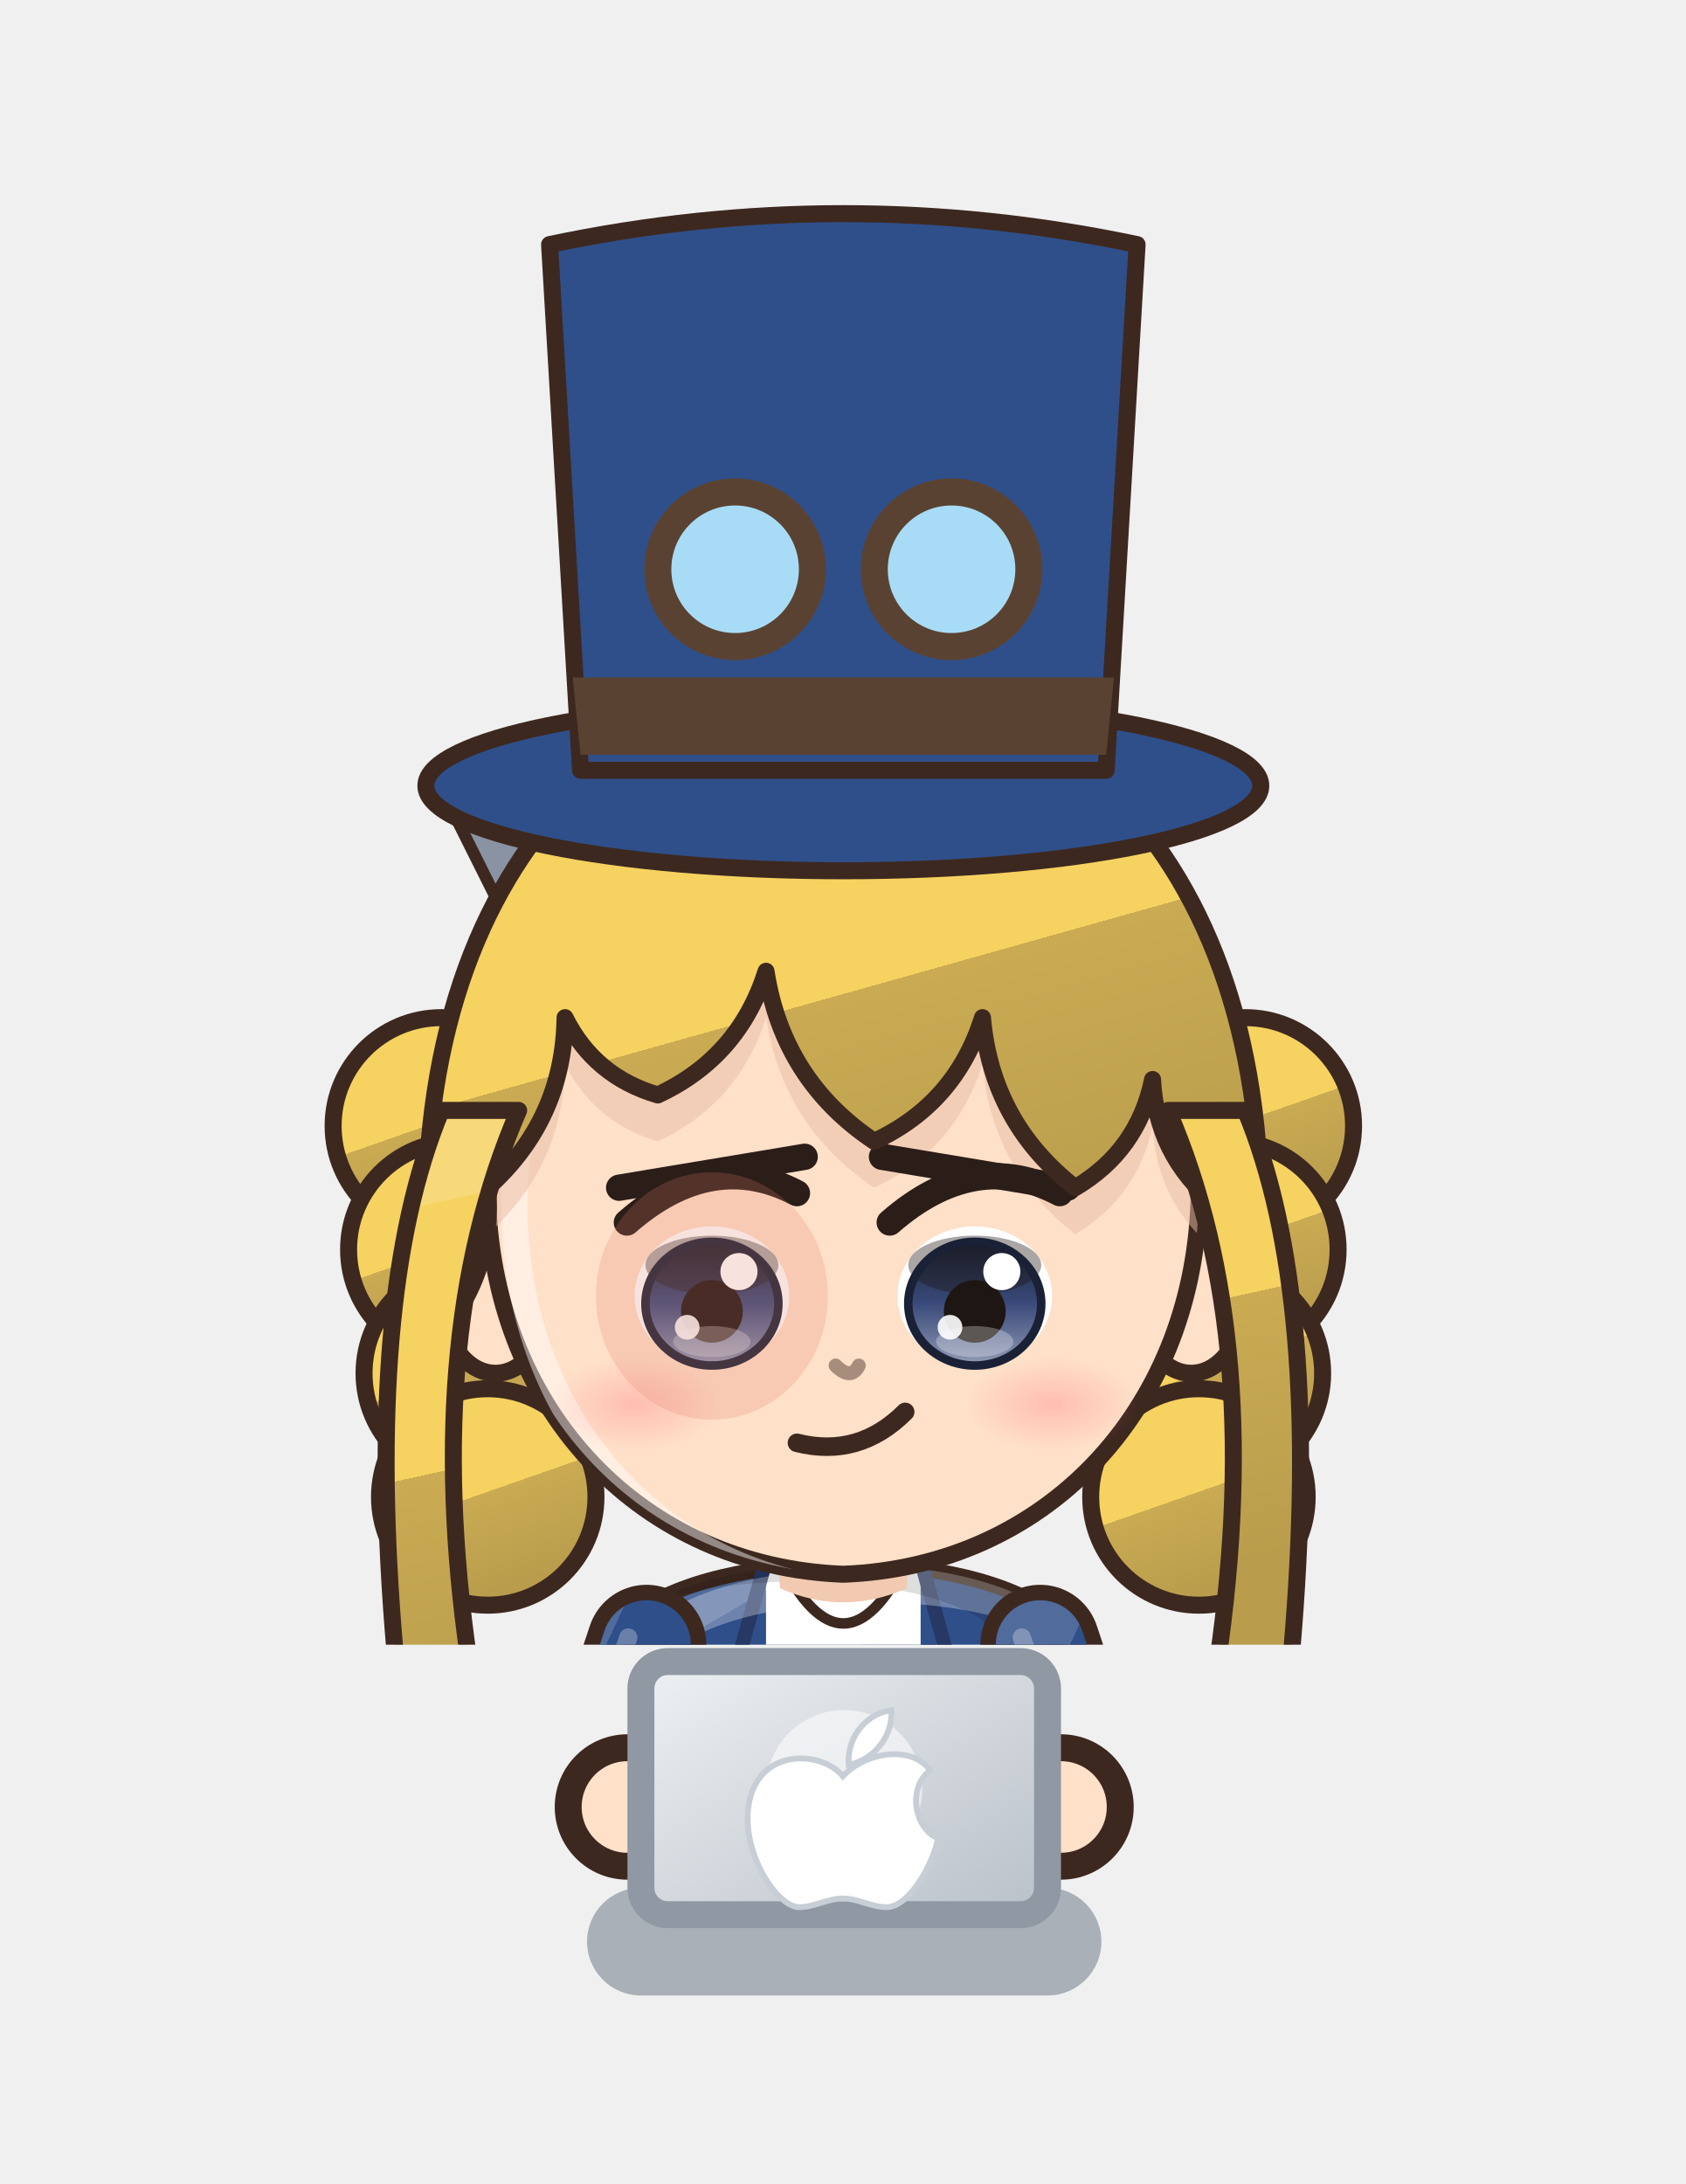
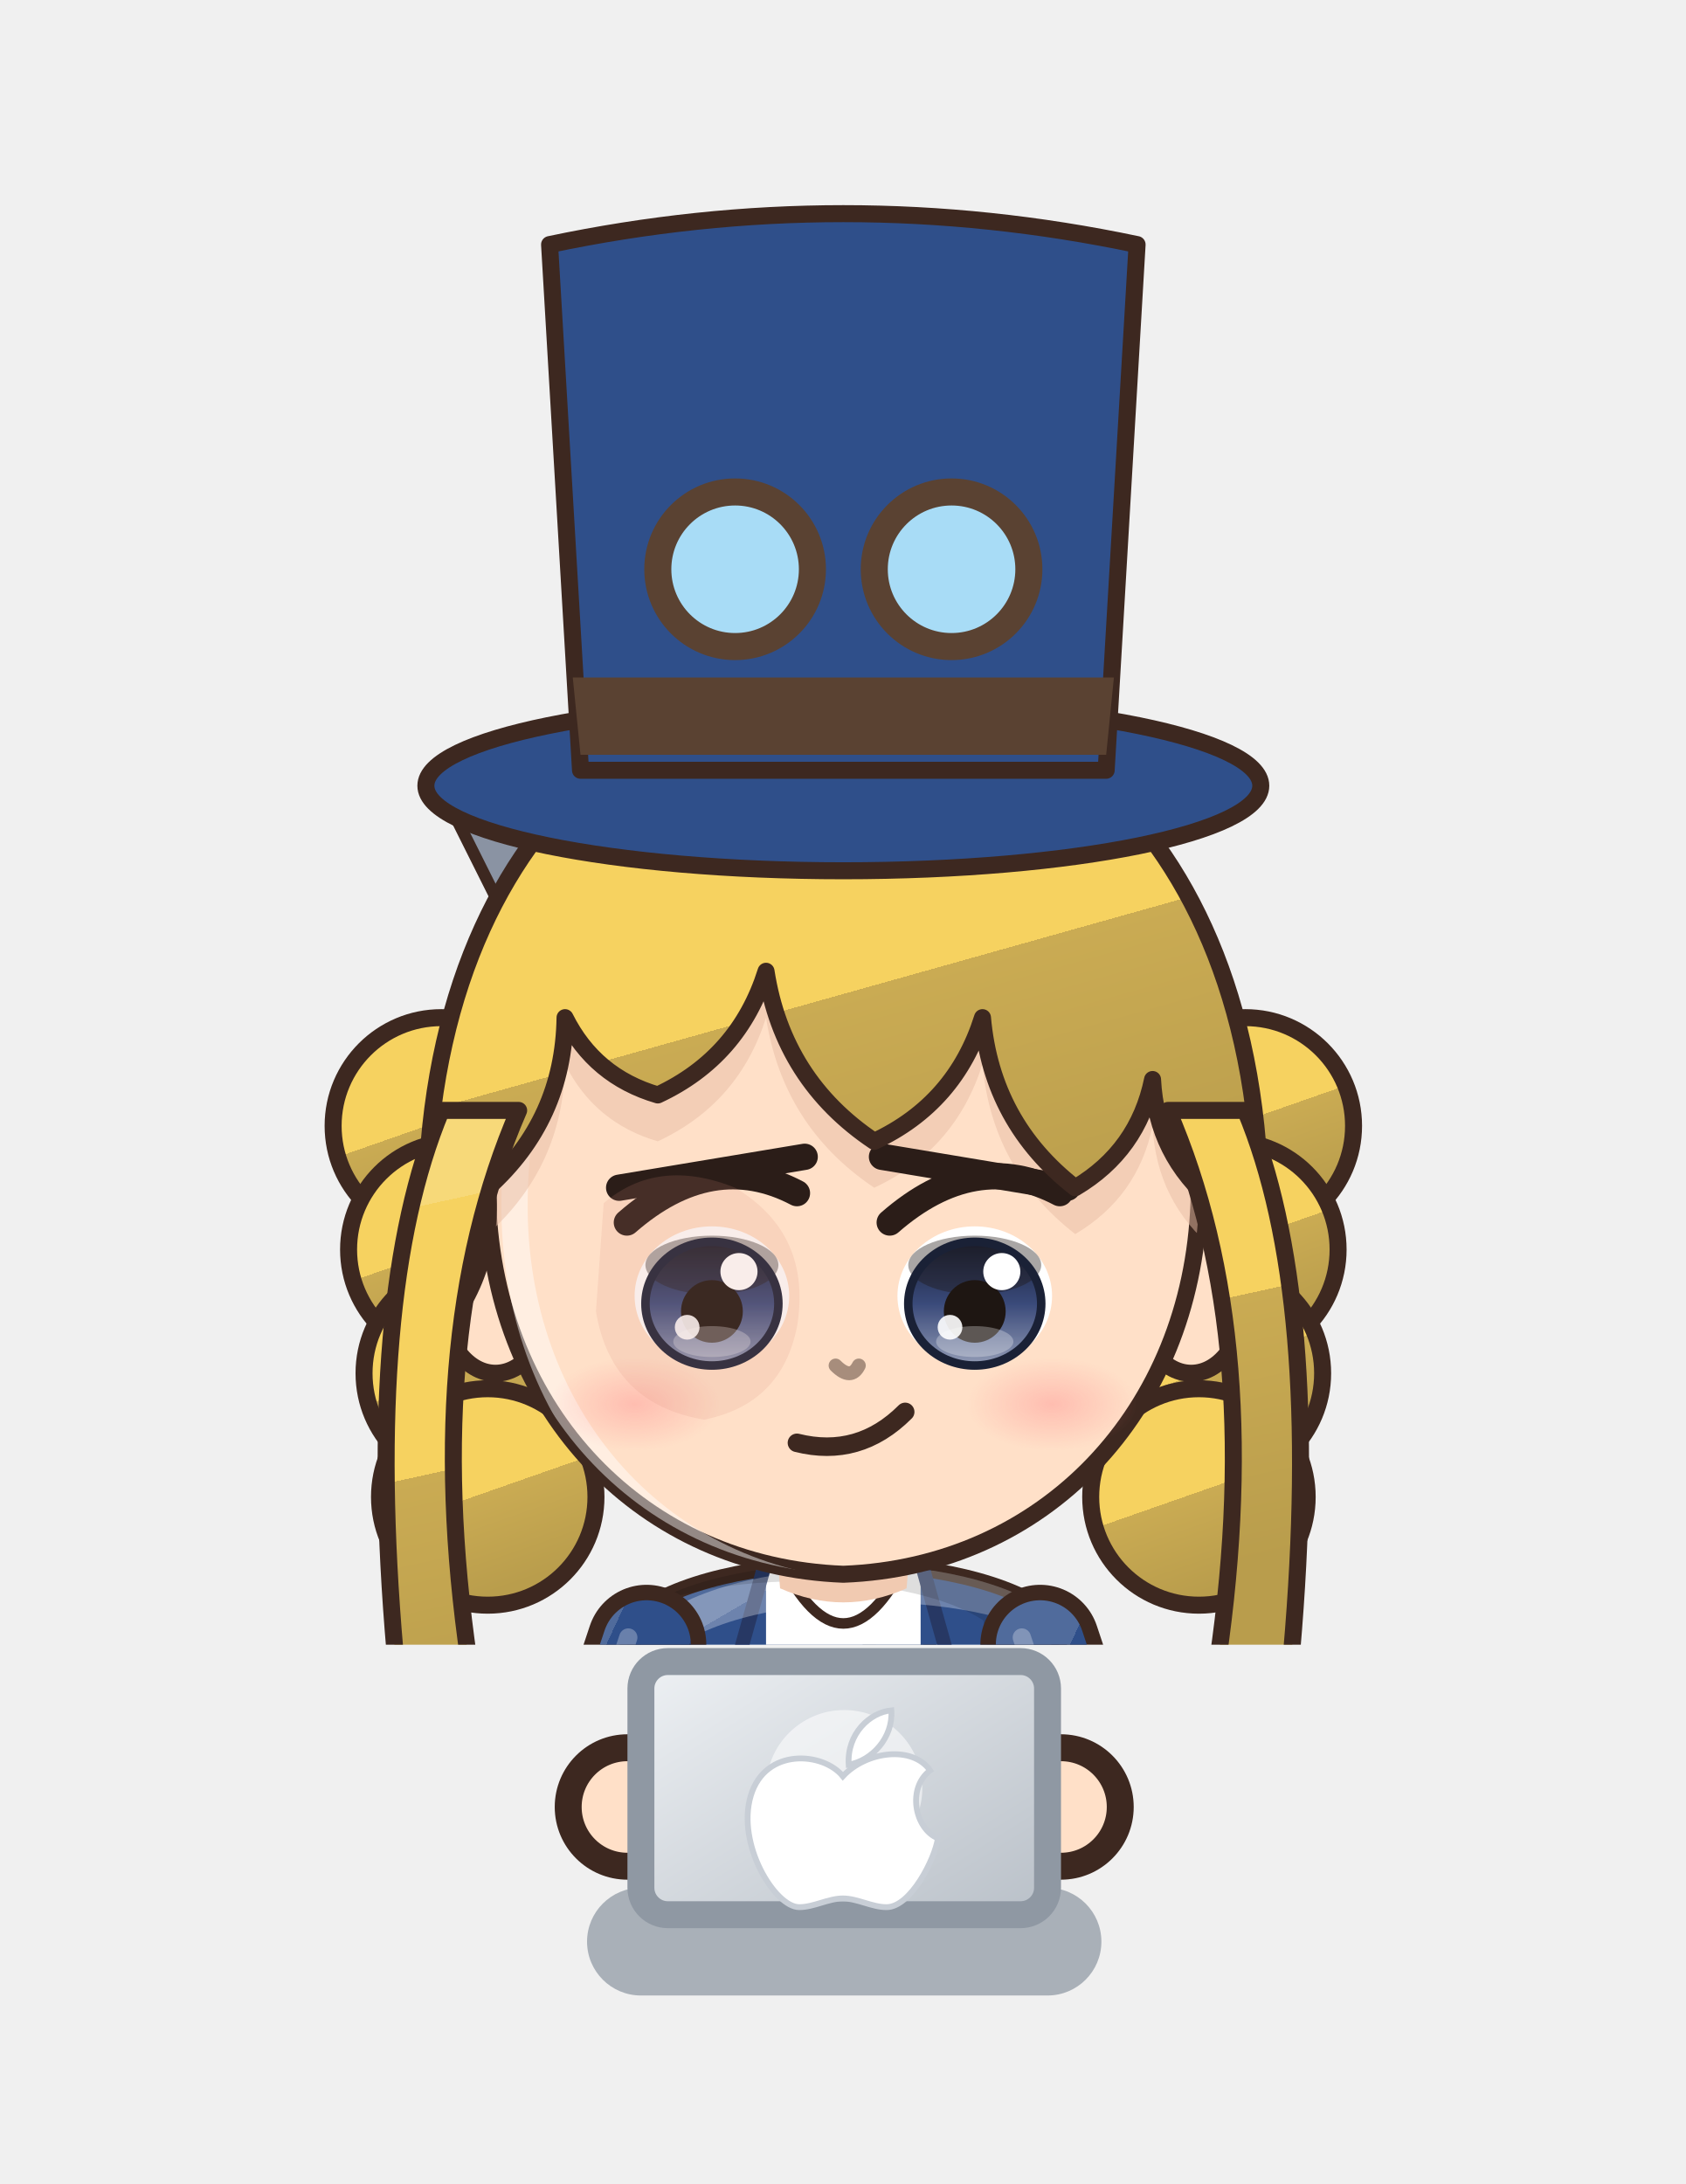
<svg xmlns="http://www.w3.org/2000/svg" viewBox="918.9 332.9 62.6 81.1" width="62.6" height="81.1">
  <svg x="918.9" y="332.9" viewBox="-120 -180 240 234.02" width="62.634" height="61.073">
    <defs>
      <linearGradient id="hair101" x1="0" y1="0" x2=".35" y2="1">
        <stop offset="0" stop-color="#f7d979" />
        <stop offset=".16" stop-color="#f7d979" />
        <stop offset=".16" stop-color="#f6d260" />
        <stop offset=".58" stop-color="#f6d260" />
        <stop offset=".58" stop-color="#caab53" />
        <stop offset="1" stop-color="#b99d4c" />
      </linearGradient>
      <radialGradient id="skin101" cx=".4" cy=".32" r=".85">
        <stop offset="0" stop-color="#ffe0c8" />
        <stop offset=".84" stop-color="#ffe0c8" />
        <stop offset=".84" stop-color="#f1cab1" />
        <stop offset="1" stop-color="#f1cab1" />
      </radialGradient>
      <linearGradient id="cloth101" x1="0" y1="0" x2=".45" y2="1">
        <stop offset="0" stop-color="#506b9c" />
        <stop offset=".16" stop-color="#506b9c" />
        <stop offset=".16" stop-color="#2f4f8a" />
        <stop offset=".6" stop-color="#2f4f8a" />
        <stop offset=".6" stop-color="#2b4376" />
        <stop offset="1" stop-color="#273d6c" />
      </linearGradient>
      <linearGradient id="iris101" x1="0" y1="0" x2="0" y2="1">
        <stop offset="0" stop-color="#1a2136" />
        <stop offset=".5" stop-color="#3a4a7a" />
        <stop offset="1" stop-color="#929bb5" />
      </linearGradient>
      <linearGradient id="gold101" x1="0" y1="0" x2="1" y2="1">
        <stop offset="0" stop-color="#f6d27a" />
        <stop offset=".55" stop-color="#d9a63a" />
        <stop offset="1" stop-color="#a8761e" />
+       </linearGradient>
+       <linearGradient id="steel101" x1="0" y1="0" x2="1" y2="1">
+         <stop offset="0" stop-color="#e4e8ee" />
+         <stop offset=".5" stop-color="#9aa3ad" />
+         <stop offset="1" stop-color="#5a606a" />
      </linearGradient>
      <radialGradient id="hawkiris101" cx=".45" cy=".4" r=".7">
        <stop offset="0" stop-color="#ffe27a" />
        <stop offset=".6" stop-color="#e8a52a" />
        <stop offset="1" stop-color="#9a5a12" />
      </radialGradient>
      <linearGradient id="straw101" x1="0" y1="0" x2=".3" y2="1">
        <stop offset="0" stop-color="#ffe7aa" />
        <stop offset=".16" stop-color="#ffe7aa" />
        <stop offset=".16" stop-color="#ffe39a" />
        <stop offset=".58" stop-color="#ffe39a" />
        <stop offset=".58" stop-color="#e9b456" />
        <stop offset="1" stop-color="#d6a54f" />
      </linearGradient>
      <radialGradient id="blush101">
        <stop offset="0" stop-color="#ff7f86" stop-opacity=".9" />
        <stop offset="1" stop-color="#ff7f86" stop-opacity="0" />
      </radialGradient>
      <clipPath id="face101">
        <path d="M -46,-4 C -47,-38 -25,-55 0,-55 C 25,-55 47,-38 46,-4 C 45,23 26,43 0,44 C -26,43 -45,23 -46,-4 Z" />
      </clipPath>
      <clipPath id="torso101">
        <path d="M -30,50 C -34,68 -28,94 -26,124 L 26,124 C 28,94 34,68 30,50 C 18,40 -18,40 -30,50 Z" />
      </clipPath>
    </defs>
    <ellipse cx="0" cy="208" rx="42" ry="7" fill="#000000" opacity=".16" />
    <g transform="translate(0,44) scale(1.1) translate(0,-44)">
      <circle cx="-52" cy="-14" r="14" fill="url(#hair101)" stroke="#3d2820" stroke-width="2.2" stroke-linejoin="round" />
      <circle cx="-50" cy="2" r="14" fill="url(#hair101)" stroke="#3d2820" stroke-width="2.2" stroke-linejoin="round" />
      <circle cx="-48" cy="18" r="14" fill="url(#hair101)" stroke="#3d2820" stroke-width="2.2" stroke-linejoin="round" />
      <circle cx="-46" cy="34" r="14" fill="url(#hair101)" stroke="#3d2820" stroke-width="2.2" stroke-linejoin="round" />
      <circle cx="52" cy="-14" r="14" fill="url(#hair101)" stroke="#3d2820" stroke-width="2.2" stroke-linejoin="round" />
      <circle cx="50" cy="2" r="14" fill="url(#hair101)" stroke="#3d2820" stroke-width="2.2" stroke-linejoin="round" />
      <circle cx="48" cy="18" r="14" fill="url(#hair101)" stroke="#3d2820" stroke-width="2.2" stroke-linejoin="round" />
      <circle cx="46" cy="34" r="14" fill="url(#hair101)" stroke="#3d2820" stroke-width="2.2" stroke-linejoin="round" />
    </g>
    <path d="M 35,108 L -52,-66" stroke="#3d2820" stroke-width="9.4" stroke-linecap="round" />
    <path d="M 35,108 L -52,-66" stroke="#8a93a3" stroke-width="6" stroke-linecap="round" />
    <path d="M -23.5,118 Q -24.5,160.0 -20.5,202 L -5.5,202 Q -1.5,160.0 -2.5,118 Z" fill="#3b4258" stroke="#3d2820" stroke-width="2.2" stroke-linejoin="round" />
    <path d="M -9,124 Q -8,160 -10,196" stroke="#000000" stroke-width="4.5" fill="none" opacity=".14" stroke-linecap="round" />
    <path d="M -18,126 Q -19,150 -18,170" stroke="#ffffff" stroke-width="2" fill="none" opacity=".22" stroke-linecap="round" />
    <ellipse cx="-13" cy="205" rx="14" ry="7" fill="#3a2a24" stroke="#3d2820" stroke-width="2.2" stroke-linejoin="round" />
    <ellipse cx="-17" cy="202.5" rx="5" ry="2" fill="#ffffff" opacity=".35" />
    <path d="M 2.5,118 Q 1.5,160.0 5.5,202 L 20.5,202 Q 24.5,160.0 23.5,118 Z" fill="#3b4258" stroke="#3d2820" stroke-width="2.2" stroke-linejoin="round" />
    <path d="M 17,124 Q 18,160 16,196" stroke="#000000" stroke-width="4.5" fill="none" opacity=".14" stroke-linecap="round" />
    <path d="M 8,126 Q 7,150 8,170" stroke="#ffffff" stroke-width="2" fill="none" opacity=".22" stroke-linecap="round" />
    <ellipse cx="13" cy="205" rx="14" ry="7" fill="#3a2a24" stroke="#3d2820" stroke-width="2.2" stroke-linejoin="round" />
    <ellipse cx="9" cy="202.5" rx="5" ry="2" fill="#ffffff" opacity=".35" />
    <path d="M -30,50 C -34,68 -28,94 -26,124 L 26,124 C 28,94 34,68 30,50 C 18,40 -18,40 -30,50 Z" fill="url(#cloth101)" stroke="#3d2820" stroke-width="2.2" stroke-linejoin="round" />
    <path d="M -11,42 L 11,42 L 11,124 L -11,124 Z" fill="#ffffff" />
    <path d="M -11,42 L -20,74 L -11,124 M 11,42 L 20,74 L 11,124" stroke="#273864" stroke-width="2" fill="none" />
    <g clip-path="url(#torso101)">
      <path d="M -30,50 C -34,68 -28,94 -26,124 L 26,124 C 28,94 34,68 30,50 C 18,40 -18,40 -30,50 Z" transform="translate(4,3)" fill="none" stroke="#ffffff" stroke-width="5" opacity=".3" />
      <path d="M -30,50 C -34,68 -28,94 -26,124 L 26,124 C 28,94 34,68 30,50 C 18,40 -18,40 -30,50 Z" transform="translate(-6,-2)" fill="none" stroke="#000000" stroke-width="9" opacity=".13" />
    </g>
    <path d="M -9,42 Q 0,60 9,42 Q 0,48 -9,42 Z" fill="#ffffff" stroke="#3d2820" stroke-width="1.5" />
    <path d="M -27,112 L -36,176 L -10,176 L -9,118 Z M 27,112 L 36,176 L 10,176 L 9,118 Z" fill="url(#cloth101)" stroke="#3d2820" stroke-width="2.2" stroke-linejoin="round" />
    <path d="M -28,54 L -38,84 L -31,102" stroke="#3d2820" stroke-width="17" fill="none" stroke-linecap="round" stroke-linejoin="round" />
    <path d="M -28,54 L -38,84 L -31,102" stroke="url(#cloth101)" stroke-width="12.6" fill="none" stroke-linecap="round" stroke-linejoin="round" />
    <path d="M -28,54 L -38,84 L -31,102" transform="translate(-2.6,-1)" stroke="#ffffff" stroke-width="2.6" fill="none" stroke-linecap="round" stroke-linejoin="round" opacity=".28" />
    <path d="M 28,54 L 38,84 L 31,102" stroke="#3d2820" stroke-width="17" fill="none" stroke-linecap="round" stroke-linejoin="round" />
    <path d="M 28,54 L 38,84 L 31,102" stroke="url(#cloth101)" stroke-width="12.6" fill="none" stroke-linecap="round" stroke-linejoin="round" />
    <path d="M 28,54 L 38,84 L 31,102" transform="translate(-2.6,-1)" stroke="#ffffff" stroke-width="2.6" fill="none" stroke-linecap="round" stroke-linejoin="round" opacity=".28" />
    <circle cx="-31" cy="102" r="8.5" fill="url(#skin101)" stroke="#3d2820" stroke-width="2.2" />
    <circle cx="31" cy="102" r="8.5" fill="url(#skin101)" stroke="#3d2820" stroke-width="2.2" />
    <path d="M -44,64 L -32,62 L -31,72 L -43,74 Z" fill="#5cb87a" stroke="#3d2820" stroke-width="1.4" />
    <path d="M -10,34 L 10,34 L 9,46 Q 0,50 -9,46 Z" fill="#f1cab1" />
    <g transform="translate(0,44) scale(1.1) translate(0,-44)">
      <ellipse cx="-45" cy="8" rx="7" ry="10" fill="url(#skin101)" stroke="#3d2820" stroke-width="2.2" stroke-linejoin="round" />
      <ellipse cx="45" cy="8" rx="7" ry="10" fill="url(#skin101)" stroke="#3d2820" stroke-width="2.2" stroke-linejoin="round" />
      <path d="M -46,-4 C -47,-38 -25,-55 0,-55 C 25,-55 47,-38 46,-4 C 45,23 26,43 0,44 C -26,43 -45,23 -46,-4 Z" fill="url(#skin101)" stroke="#3d2820" stroke-width="2.2" stroke-linejoin="round" />
      <g clip-path="url(#face101)">
        <path d="M -46,-4 C -47,-38 -25,-55 0,-55 C 25,-55 47,-38 46,-4 C 45,23 26,43 0,44 C -26,43 -45,23 -46,-4 Z" transform="translate(3.5,2.5)" fill="none" stroke="#ffffff" stroke-width="3.4" opacity=".45" />
      </g>
      <g clip-path="url(#face101)">
        <path d="M -53,14 C -60,-46 -28,-72 0,-72 C 28,-72 60,-46 53,14 L 48,-4 Q 40.5,-10.2 40,-20 Q 38.1,-10.8 30,-6 Q 19.2,-14.4 18,-28 Q 14.5,-16.9 4,-12 Q -7.8,-19.9 -10,-34 Q -13.5,-22.9 -24,-18 Q -32.2,-20.4 -36,-28 Q -36.2,-14.8 -46,-6 Q -45.1,5.5 -53,14 Z" transform="translate(0,6)" fill="#e7bca4" opacity=".5" />
      </g>
      <ellipse cx="-17" cy="8" rx="10" ry="9" fill="#ffffff" />
      <ellipse cx="-17" cy="9" rx="8.6" ry="8" fill="url(#iris101)" />
      <ellipse cx="-17" cy="4.0" rx="8.6" ry="3.8" fill="#1e1612" opacity=".38" />
      <ellipse cx="-17" cy="9" rx="8.6" ry="8" fill="none" stroke="#1a2136" stroke-width="1.1" />
      <ellipse cx="-17" cy="10" rx="4" ry="4.05" fill="#1e1612" />
      <ellipse cx="-17" cy="13.9" rx="5" ry="2.0" fill="#ffffff" opacity=".28" />
      <circle cx="-13.5" cy="4.85" r="2.4" fill="#ffffff" />
      <circle cx="-20.2" cy="12.05" r="1.6" fill="#ffffff" opacity=".9" />
      <path d="M -28,-1.5 Q -17,-11.1 -6,-5.3" stroke="#2b1d18" stroke-width="3.4" fill="none" stroke-linecap="round" />
      <path d="M -29,-6 L -5,-10" stroke="#2b1d18" stroke-width="3.4" stroke-linecap="round" />
      <ellipse cx="17" cy="8" rx="10" ry="9" fill="#ffffff" />
      <ellipse cx="17" cy="9" rx="8.6" ry="8" fill="url(#iris101)" />
      <ellipse cx="17" cy="4.0" rx="8.6" ry="3.8" fill="#1e1612" opacity=".38" />
      <ellipse cx="17" cy="9" rx="8.6" ry="8" fill="none" stroke="#1a2136" stroke-width="1.1" />
      <ellipse cx="17" cy="10" rx="4" ry="4.05" fill="#1e1612" />
      <ellipse cx="17" cy="13.9" rx="5" ry="2.0" fill="#ffffff" opacity=".28" />
      <circle cx="20.5" cy="4.85" r="2.4" fill="#ffffff" />
      <circle cx="13.8" cy="12.05" r="1.6" fill="#ffffff" opacity=".9" />
      <path d="M 6,-1.5 Q 17,-11.1 28,-5.3" stroke="#2b1d18" stroke-width="3.4" fill="none" stroke-linecap="round" />
      <path d="M 5,-10 L 29,-6" stroke="#2b1d18" stroke-width="3.4" stroke-linecap="round" />
      <path d="M -6,27 Q 2,29 8,23" stroke="#3d2820" stroke-width="2.4" fill="none" stroke-linecap="round" />
      <ellipse cx="-27" cy="22" rx="11" ry="6" fill="url(#blush101)" opacity="0.40" />
      <ellipse cx="27" cy="22" rx="11" ry="6" fill="url(#blush101)" opacity="0.40" />
      <path d="M -1,17 Q 1,19 2,17" stroke="#a78d7c" stroke-width="1.8" fill="none" stroke-linecap="round" />
-       <ellipse cx="-17" cy="8" rx="15" ry="16" fill="#e07a6a" opacity=".22" />
+       <path d="M -31,-4 Q -24,-10 -14,-6 Q -4,0 -6,12 Q -8,22 -18,24 Q -30,22 -32,10 Z" fill="#d88a7a" opacity=".16" />
      <path d="M -53,14 C -60,-46 -28,-72 0,-72 C 28,-72 60,-46 53,14 L 48,-4 Q 40.5,-10.2 40,-20 Q 38.1,-10.8 30,-6 Q 19.2,-14.4 18,-28 Q 14.5,-16.9 4,-12 Q -7.8,-19.9 -10,-34 Q -13.5,-22.9 -24,-18 Q -32.2,-20.4 -36,-28 Q -36.2,-14.8 -46,-6 Q -45.1,5.5 -53,14 Z" fill="url(#hair101)" stroke="#3d2820" stroke-width="2.2" stroke-linejoin="round" />
      <path d="M 42,-16 Q 55,14 48,58 L 58,54 Q 62,8 52,-16 Z M -42,-16 Q -55,14 -48,58 L -58,54 Q -62,8 -52,-16 Z" fill="url(#hair101)" stroke="#3d2820" stroke-width="2.2" stroke-linejoin="round" />
      <ellipse cx="0" cy="-58" rx="54" ry="11" fill="#2f4f8a" stroke="#3d2820" stroke-width="2.2" stroke-linejoin="round" />
      <path d="M -34,-60 L -38,-128 Q 0,-136 38,-128 L 34,-60 Z" fill="#2f4f8a" stroke="#3d2820" stroke-width="2.2" stroke-linejoin="round" />
      <path d="M -35,-72 L 35,-72 L 34,-62 L -34,-62 Z" fill="#5a4232" />
      <circle cx="-14" cy="-86" r="10" fill="#a8dcf6" stroke="#5a4232" stroke-width="3.5" />
      <circle cx="14" cy="-86" r="10" fill="#a8dcf6" stroke="#5a4232" stroke-width="3.5" />
    </g>
  </svg>
  <circle cx="942.2" cy="400.0" r="2.2" fill="#ffe0c8" stroke="#3d2820" stroke-width="1.0" />
  <circle cx="958.3" cy="400.0" r="2.2" fill="#ffe0c8" stroke="#3d2820" stroke-width="1.0" />
  <defs>
    <linearGradient id="lp102" x1="0" y1="0" x2="1" y2="1">
      <stop offset="0" stop-color="#eef1f4" />
      <stop offset="1" stop-color="#b9c0c8" />
    </linearGradient>
  </defs>
  <rect x="940.7" y="403.0" width="19.1" height="4" rx="2" fill="#a9b0b8" />
  <rect x="942.7" y="394.6" width="15.1" height="9.4" rx="1.0" fill="url(#lp102)" stroke="#8f98a3" stroke-width="1" />
  <ellipse cx="950.25" cy="399.3" rx="2.9" ry="2.9" fill="#ffffff" opacity=".55" />
  <path d="M 0,-4 C -2,-6.5 -8,-7 -9.5,-2 C -11,3 -7,9.5 -4.5,9.5 C -3,9.5 -1.5,8.6 0,8.6 C 1.5,8.6 3,9.5 4.5,9.5 C 7,9.5 9.5,4.5 9.8,2.4 C 7.4,1.4 6.6,-2.8 9,-4.6 C 7.2,-7.2 2.4,-6.6 0,-4 Z M 0.6,-5.2 C 0.4,-8.4 2.8,-10.6 5,-10.8 C 5.2,-8 3,-5.6 0.6,-5.2 Z" transform="translate(950.2,400.3) scale(0.36)" fill="#ffffff" stroke="#c8ced6" stroke-width=".6" />
</svg>
